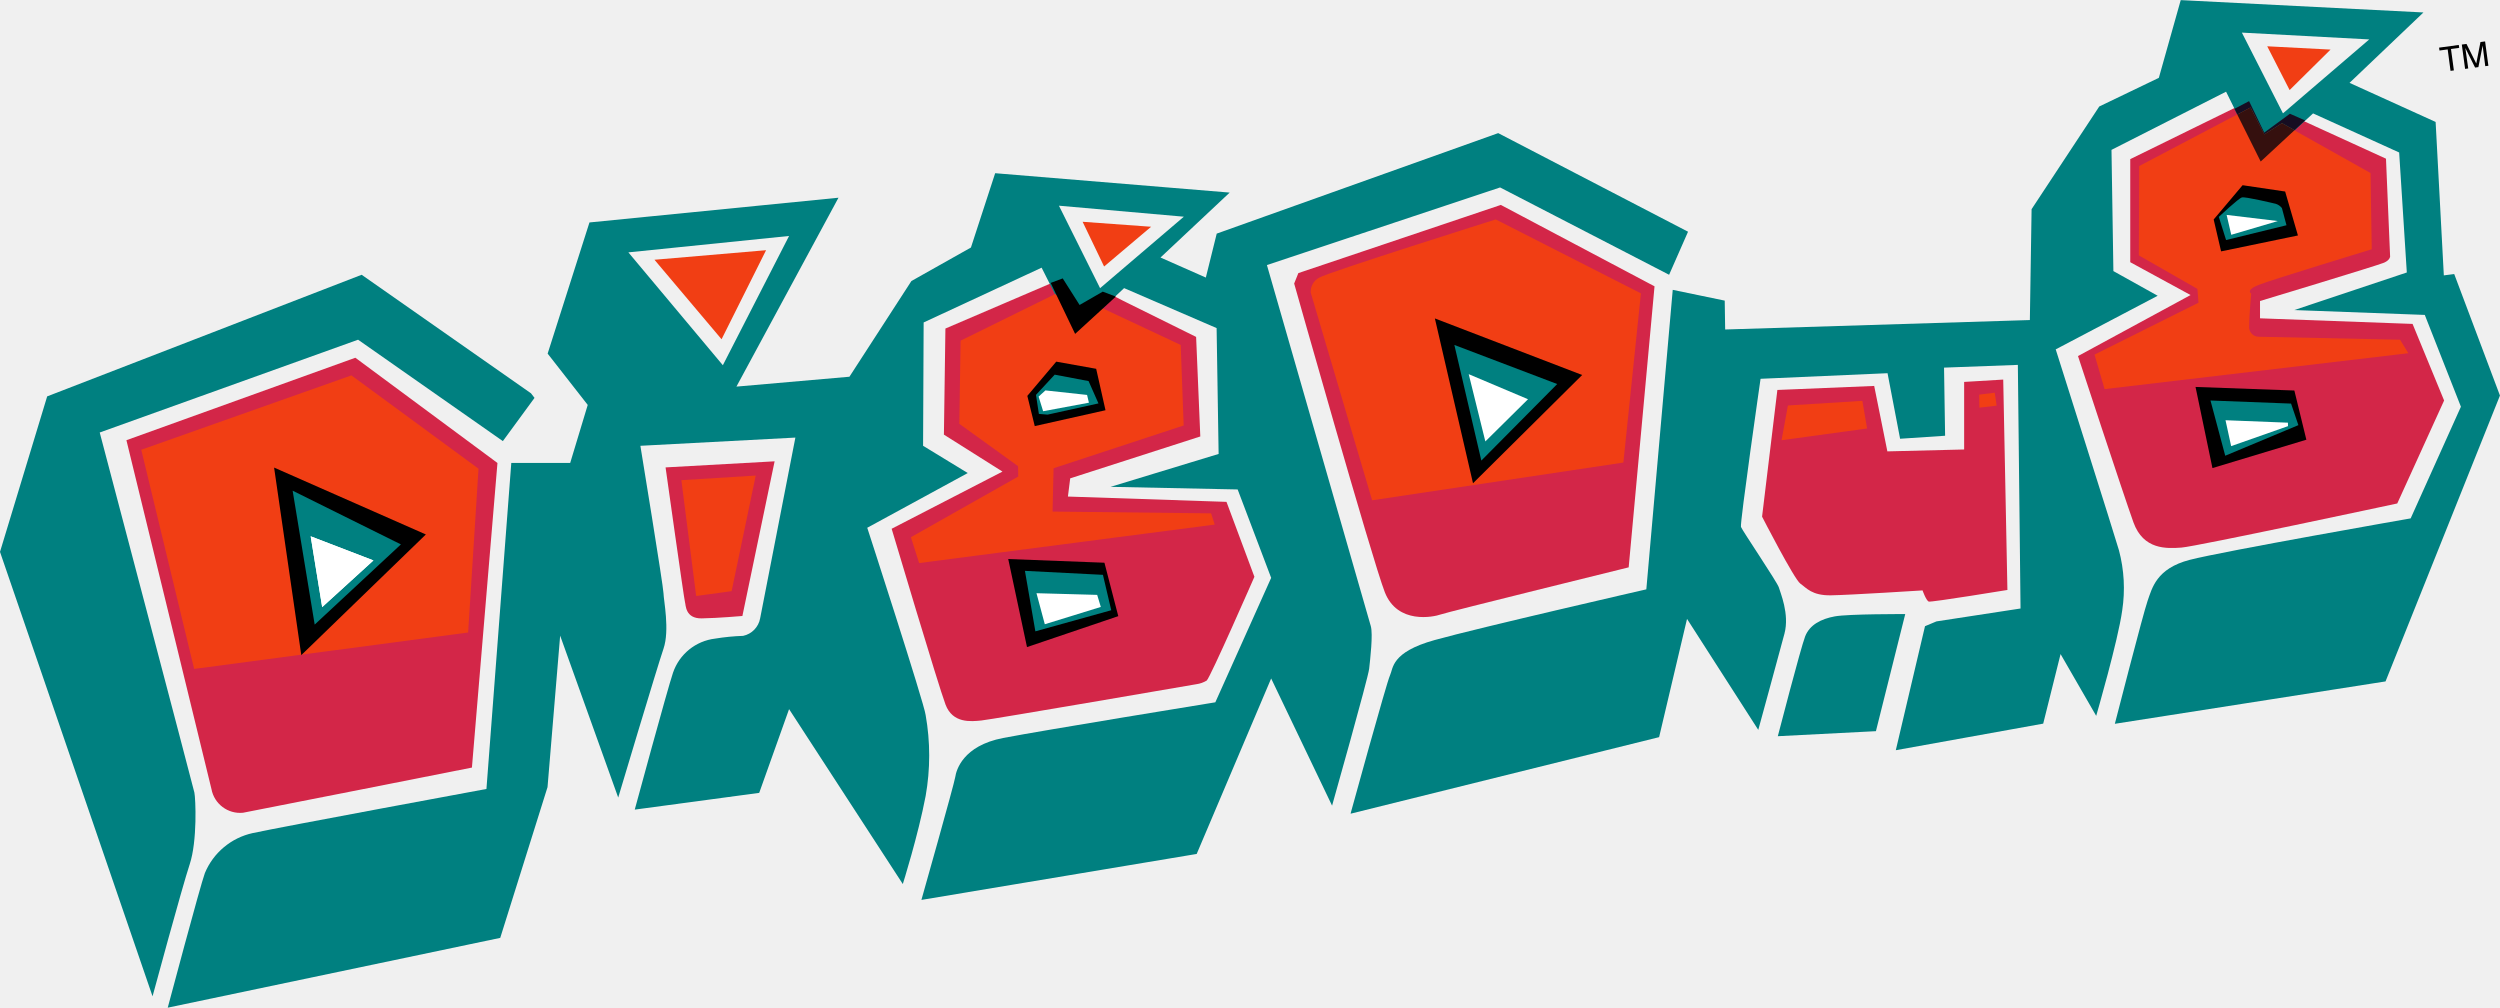
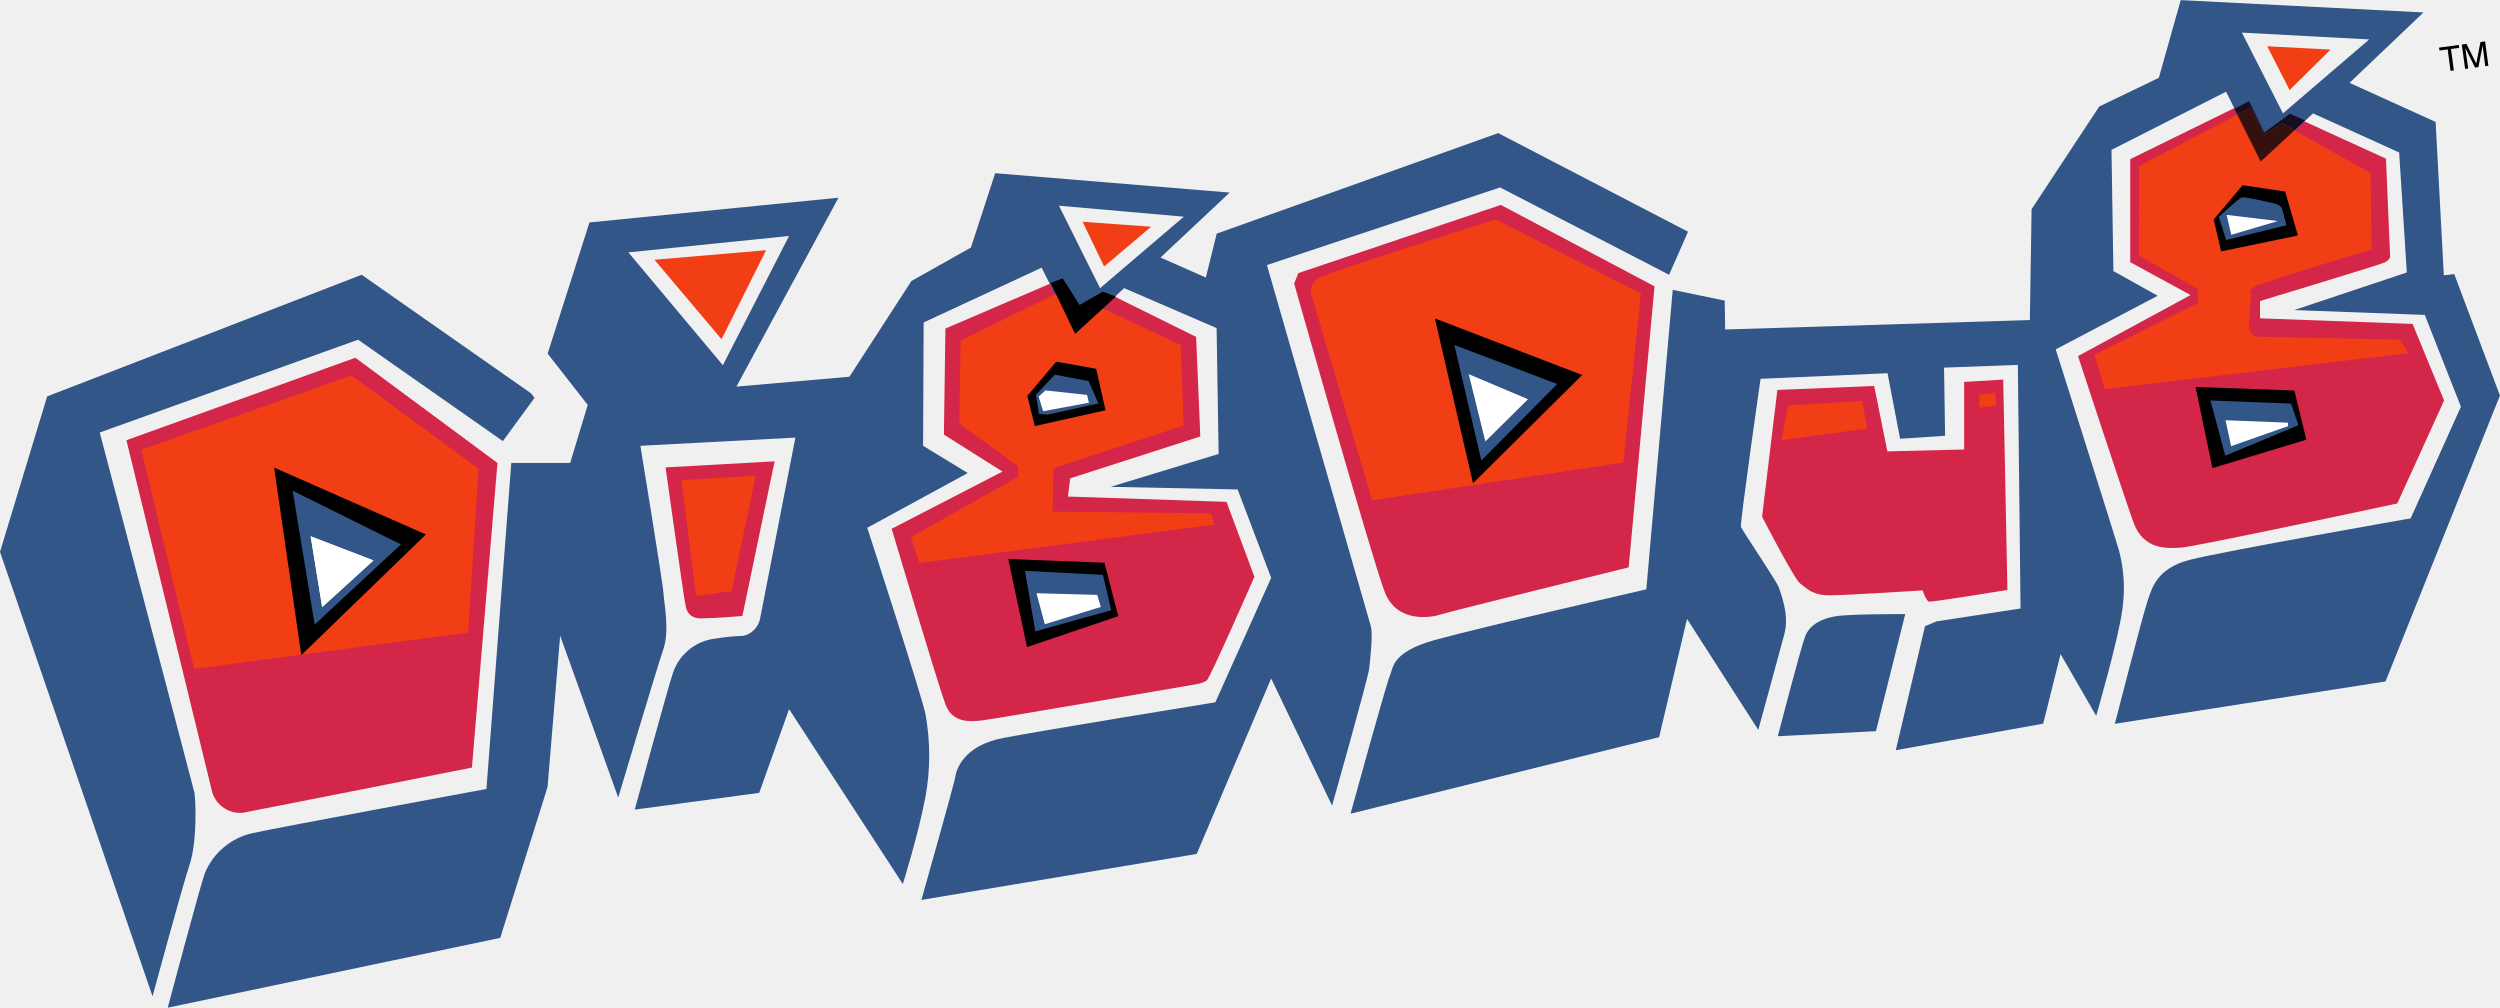
<svg xmlns="http://www.w3.org/2000/svg" id="Layer_1" data-name="Layer 1" viewBox="0 0 447.74 180.47">
  <defs>
-     <style>.cls-1{fill:teal;}.cls-2{fill:#d32648;}.cls-3{fill:#f13e14;}.cls-4{fill:#fff;}.cls-5{fill:#300c16;}.cls-6{fill:#160d22;}.cls-7{fill:#35100e;}</style>
+     <style>.cls-1{fill:#315687;}.cls-2{fill:#d32648;}.cls-3{fill:#f13e14;}.cls-4{fill:#fff;}.cls-5{fill:#300c16;}.cls-6{fill:#160d22;}.cls-7{fill:#35100e;}</style>
  </defs>
  <path id="_Path_" data-name="&lt;Path&gt;" class="cls-1" d="M111.41,86.42l-5.67,7.74L79.81,76,33.54,92.62s16.72,63.44,16.95,64.47.55,8.68-.83,12.84S43,193.6,43,193.6L15.68,114l8.45-27.85L80.45,64.37,110.78,85.6l.63.82Z" transform="translate(-15.68 -15.16)" />
  <path id="_Path_2" data-name="&lt;Path&gt;" class="cls-2" d="M229.9,75.5l.75,17.83-23.3,7.5-.41,3.26,28.4.95,5,13.42s-7.93,18.12-8.55,18.59a4.87,4.87,0,0,1-1.85.65s-36.66,6.32-38.52,6.5-5.11.55-6.4-2.85-9.65-31.49-9.65-31.49l19.85-10.24L184.73,93,185,74l21-9s2.25,4.77,3,4.76,3.68-2.38,4.15-2.39A24.46,24.46,0,0,1,216.77,69L229.9,75.5Z" transform="translate(-15.68 -15.16)" />
  <path id="_Path_3" data-name="&lt;Path&gt;" class="cls-2" d="M426.27,35.93,443,43.58l.74,17.52s0,.62-1.07,1.1-22.23,6.87-22.23,6.87l0,3.1,27.32,1,5.65,13.72-8.39,18.44s-36,7.71-38.65,7.9-6.82.42-8.6-4.52-9.93-29.78-9.93-29.78L408,68l-10.8-5.88,0-18.46,21.24-10.42s2.1,5.4,2.72,5.39,5.08-2.72,5.08-2.72" transform="translate(-15.68 -15.16)" />
  <path id="_Path_4" data-name="&lt;Path&gt;" class="cls-1" d="M351.65,146.11l-17.57.9s4.09-15.78,4.89-17.86,2.85-3.15,5.32-3.6,12.61-.41,12.61-.41Z" transform="translate(-15.68 -15.16)" />
  <path id="_Compound_Path_" data-name="&lt;Compound Path&gt;" class="cls-1" d="M45.72,195.63s5.86-22,6.65-24.1a12.08,12.08,0,0,1,8.57-7.17c5.15-1.12,41.86-7.9,41.86-7.9l4.45-58.39,10.55,0,3.14-10.39-7.18-9.19L121.25,55l44.6-4.43L147.57,84.4l20.24-1.77,11.1-17.14,10.66-6,4.34-13.31,42,3.47L223.52,61.28l8.12,3.59L233.59,57,284,39l34,17.66-3.39,7.71L284.34,48.73l-41.76,13.9s18.17,63.21,18.6,64.65-.11,6-.29,7.66-6.64,24.51-6.64,24.51l-10.91-22.78L230,168.1l-49.3,8.23s5.88-20.77,6.06-22,1.36-5.61,8.58-7,38-6.39,38-6.39l10-22.29-6-15.83-22.76-.47,19.35-5.89-.36-22.54L217,66.76,208.23,75l-6-11.9L181.1,72.91,181,95,189,99.88l-18,9.8s10.22,31.48,10.46,33.55a41.51,41.51,0,0,1,0,14.48c-1.34,7.05-4.09,15.78-4.09,15.78L157,142.16l-5.35,15-22.29,3s5.86-21.6,6.85-24.51a9.1,9.1,0,0,1,7.56-6.12,38.86,38.86,0,0,1,5-.49,3.92,3.92,0,0,0,3.05-3.15c.38-1.87,6.31-32.36,6.31-32.36L130.37,95s4.12,25.17,4.14,26.41,1.14,6.6,0,9.93S126.4,158,126.4,158L116,129l-2.26,27.13-8.47,27L45.72,195.63m82.5-135.27,16.92,20.21L157,57.42l-28.8,2.94M205.33,52l7.37,14.77,15-12.8Z" transform="translate(-15.68 -15.16)" />
  <path id="_Compound_Path_2" data-name="&lt;Compound Path&gt;" class="cls-1" d="M257.57,160.84s6.45-23.47,7.05-24.72.14-4.14,8-6.33,37.91-9.08,37.91-9.08l4.73-53.64L324.57,69l.08,5.17,54.57-1.69.31-19.86,12.12-18.39,10.67-5.13,3.92-13.92,43.47,2.21L436.47,30l15.42,7,1.47,27.48,1.86-.24L463.41,86l-20.49,51.2-48.48,7.59s5.06-19.73,5.86-22,1.56-5.81,7.54-7.36S447.42,108,447.42,108l9-20-6.47-16.44-23.38-.87,20.16-6.73-1.37-21.49-15.42-7-9.38,8.63-6.2-12.52L393.84,42l.34,21.71,7.93,4.42-18.26,9.6s10.89,34.37,11.33,36a26.39,26.39,0,0,1,.58,10.75c-.74,5.39-4.66,18.89-4.66,18.89l-6.38-11.07-3.11,12.46-26.4,4.76,5.23-22.21,2.05-.86,15.06-2.31-.48-43.63L363.85,81l.19,12.2-8.06.54L353.73,82l-22.74,1s-3.73,25.91-3.51,26.53,6.57,10,6.79,10.85,1.94,4.73,1,8.26-4.69,17.24-4.69,17.24L317.82,126l-5,21.18-55.21,13.7M417.19,21l7.36,14.46L440,22.22,417.19,21" transform="translate(-15.68 -15.16)" />
  <polygon id="_Path_5" data-name="&lt;Path&gt;" class="cls-3" points="417.39 8.88 410.06 16.13 406.05 8.29 417.39 8.88" />
  <polygon id="_Path_6" data-name="&lt;Path&gt;" class="cls-3" points="206.16 40.61 197.74 47.73 193.89 39.72 206.16 40.61" />
  <polygon id="_Path_7" data-name="&lt;Path&gt;" class="cls-3" points="137.2 44.81 129.23 60.76 117.21 46.52 137.2 44.81" />
  <path id="_Path_8" data-name="&lt;Path&gt;" class="cls-2" d="M134.88,98.87s3.32,23.68,3.48,24.14,0,2.95,3,2.9,7.28-.43,7.28-.43l5.77-27.7Z" transform="translate(-15.68 -15.16)" />
  <polygon id="_Path_9" data-name="&lt;Path&gt;" class="cls-3" points="135.35 85.17 122.03 86 124.68 106.74 131.03 105.87 135.35 85.17" />
  <path id="_Path_10" data-name="&lt;Path&gt;" class="cls-2" d="M104.77,98.11l-4.57,54.52s-39.12,7.75-41,8.09a5.22,5.22,0,0,1-5.65-4.25L38.32,94l41-14.77,25.43,18.83Z" transform="translate(-15.68 -15.16)" />
  <path id="_Path_11" data-name="&lt;Path&gt;" class="cls-2" d="M312,66.44l-4.63,50.33s-32.45,8-33.68,8.44-7.73,1.83-10-4-16.23-55.27-16.23-55.27l.75-1.87,36.26-12.21Z" transform="translate(-15.68 -15.16)" />
  <path id="_Path_12" data-name="&lt;Path&gt;" class="cls-2" d="M351.34,84.28,334,85l-2.74,22.69s5.76,11.23,6.86,12,2.05,2.14,5.46,2.09S360,120.9,360,120.9s.65,1.85,1.12,2,14.08-2.08,14.08-2.08l-.75-37.68-7,.42,0,12.1L353.7,96Z" transform="translate(-15.68 -15.16)" />
  <polygon id="_Path_13" data-name="&lt;Path&gt;" class="cls-3" points="83.84 113.28 34.77 119.8 25.3 80.55 62.94 67.23 85.7 83.94 83.84 113.28" />
  <polygon id="_Path_14" data-name="&lt;Path&gt;" class="cls-3" points="217.55 93.95 164.61 100.84 163.14 96.21 182.36 85.35 182.33 83.49 171.81 75.9 172.04 61.01 188.97 52.67 193.68 56.01 197.39 55.18 211.46 61.78 211.99 76.2 188.69 83.86 188.51 91.62 216.9 91.94 217.55 93.95" />
  <path id="_Path_15" data-name="&lt;Path&gt;" class="cls-3" d="M306.42,98l-45,6.76-11-37.21a2.86,2.86,0,0,1,1.51-2.66c1.69-1,31.63-10.43,31.63-10.43l26,13.24Z" transform="translate(-15.68 -15.16)" />
  <polygon id="_Path_16" data-name="&lt;Path&gt;" class="cls-3" points="357.59 72.65 354.5 73.01 354.46 70.68 357.25 70.33 357.59 72.65" />
  <polygon id="_Path_17" data-name="&lt;Path&gt;" class="cls-3" points="334.39 76.74 319.07 78.84 320.21 72.62 333.54 71.79 334.39 76.74" />
  <path id="_Path_18" data-name="&lt;Path&gt;" class="cls-3" d="M418.75,34.4,398.8,44.9l-.06,16,10.49,6,.19,2.48-18.62,9.29,1.8,6.18L447,78.42,445.52,76l-25.29-.53a1.72,1.72,0,0,1-1.74-1.83c0-1.86.37-5.9.37-5.9s-1.1-.6,1.37-1.57,20.22-6.37,20.22-6.37l-.22-13.65-15.86-8.9-3.17,2-2.46-4.82" transform="translate(-15.68 -15.16)" />
  <polygon id="_Path_19" data-name="&lt;Path&gt;" points="76.27 95.72 53.96 117.33 49.09 83.74 76.27 95.72" />
  <polygon id="_Path_20" data-name="&lt;Path&gt;" points="180.57 100.12 183.93 115.89 200.28 110.35 197.8 100.78 180.57 100.12" />
  <polygon id="_Path_21" data-name="&lt;Path&gt;" points="197.99 73.47 185.32 76.31 183.99 70.9 189.17 64.77 196.32 66.05 197.99 73.47" />
  <polygon id="_Path_22" data-name="&lt;Path&gt;" points="199.84 53.12 192.55 59.8 188.17 50.67 190.33 49.86 193.35 54.62 197.5 52.23 199.84 53.12" />
  <polygon id="_Path_23" data-name="&lt;Path&gt;" points="256.98 57.03 263.81 86.55 283.36 67.16 256.98 57.03" />
  <polygon id="_Path_24" data-name="&lt;Path&gt;" points="393.21 69.3 396.24 83.83 413.06 78.75 410.91 69.94 393.21 69.3" />
  <polygon id="_Path_25" data-name="&lt;Path&gt;" points="411.55 42.17 397.79 45.02 396.46 39.31 401.64 33.17 409.26 34.3 411.55 42.17" />
  <polygon id="_Path_26" data-name="&lt;Path&gt;" class="cls-1" points="71.8 97.5 56.36 111.86 52.41 87.88 71.8 97.5" />
  <polygon id="_Path_27" data-name="&lt;Path&gt;" class="cls-1" points="197.53 102.95 183.56 102.24 185.43 113.07 199.02 109.29 197.53 102.95" />
  <polygon id="_Path_28" data-name="&lt;Path&gt;" class="cls-1" points="196.73 72.25 187.61 74.26 186.06 74.13 185.54 70.72 188.89 67.1 194.96 68.25 196.73 72.25" />
  <polygon id="_Path_29" data-name="&lt;Path&gt;" class="cls-1" points="278.89 68.78 265.3 82.49 260.47 61.78 278.89 68.78" />
  <polygon id="_Path_30" data-name="&lt;Path&gt;" class="cls-1" points="410.32 72.28 411.63 76.14 398.53 81.62 395.89 71.73 410.32 72.28" />
  <path id="_Path_31" data-name="&lt;Path&gt;" class="cls-1" d="M425.18,55.5l-10.82,2.65L413.06,54s3.52-3.31,4.13-3.48,5.44,1,6.07,1.14a2.3,2.3,0,0,1,1.1.76Z" transform="translate(-15.68 -15.16)" />
  <polygon id="_Path_32" data-name="&lt;Path&gt;" class="cls-4" points="66.88 100.37 57.7 108.73 55.64 96.05 66.88 100.37" />
  <polygon id="_Path_33" data-name="&lt;Path&gt;" class="cls-4" points="197.15 108.7 187.12 111.8 185.63 106.24 196.5 106.54 197.15 108.7" />
  <polygon id="_Path_34" data-name="&lt;Path&gt;" class="cls-4" points="195.02 72.12 186.82 73.65 186.01 71.03 187.23 69.92 194.69 70.73 195.02 72.12" />
  <polygon id="_Path_35" data-name="&lt;Path&gt;" class="cls-4" points="273.66 71.5 266.02 79.06 263.04 67.01 273.66 71.5" />
  <polygon id="_Path_36" data-name="&lt;Path&gt;" class="cls-4" points="399.59 79.9 398.58 75.26 409.76 75.7 409.77 76.32 399.59 79.9" />
  <polygon id="_Path_37" data-name="&lt;Path&gt;" class="cls-4" points="407.95 39.59 399.61 42.05 398.78 38.49 407.95 39.59" />
  <polyline id="_Path_38" data-name="&lt;Path&gt;" class="cls-5" points="400.2 19.48 400.18 19.5 400.68 20.5 400.7 20.49 400.2 19.48" />
  <polyline id="_Path_39" data-name="&lt;Path&gt;" class="cls-6" points="402.8 18.11 400.2 19.48 400.7 20.49 403.07 19.24 405.53 24.06 408.7 22.05 410.95 23.31 412.83 21.57 410.12 20.37 405.52 23.75 402.8 18.11" />
  <polyline id="_Path_40" data-name="&lt;Path&gt;" class="cls-7" points="403.07 19.24 400.7 20.49 400.68 20.5 404.88 28.93 410.95 23.31 408.7 22.05 405.53 24.06 403.07 19.24" />
  <polygon id="_Path_41" data-name="&lt;Path&gt;" points="440.36 8.05 440.43 8.57 438.96 8.77 439.48 12.61 438.88 12.69 438.37 8.85 436.9 9.05 436.83 8.53 440.36 8.05" />
  <polygon id="_Path_42" data-name="&lt;Path&gt;" points="440.9 7.98 441.74 7.87 443.49 11.38 444.24 7.53 445.07 7.42 445.66 11.78 445.1 11.85 444.63 8.17 443.87 12.02 443.28 12.1 441.53 8.59 442.05 12.26 441.49 12.34 440.9 7.98 440.9 7.98" />
  <polygon id="_Path_43" data-name="&lt;Path&gt;" class="cls-4" points="66.88 100.37 57.7 108.73 55.64 96.05 66.88 100.37" />
</svg>
